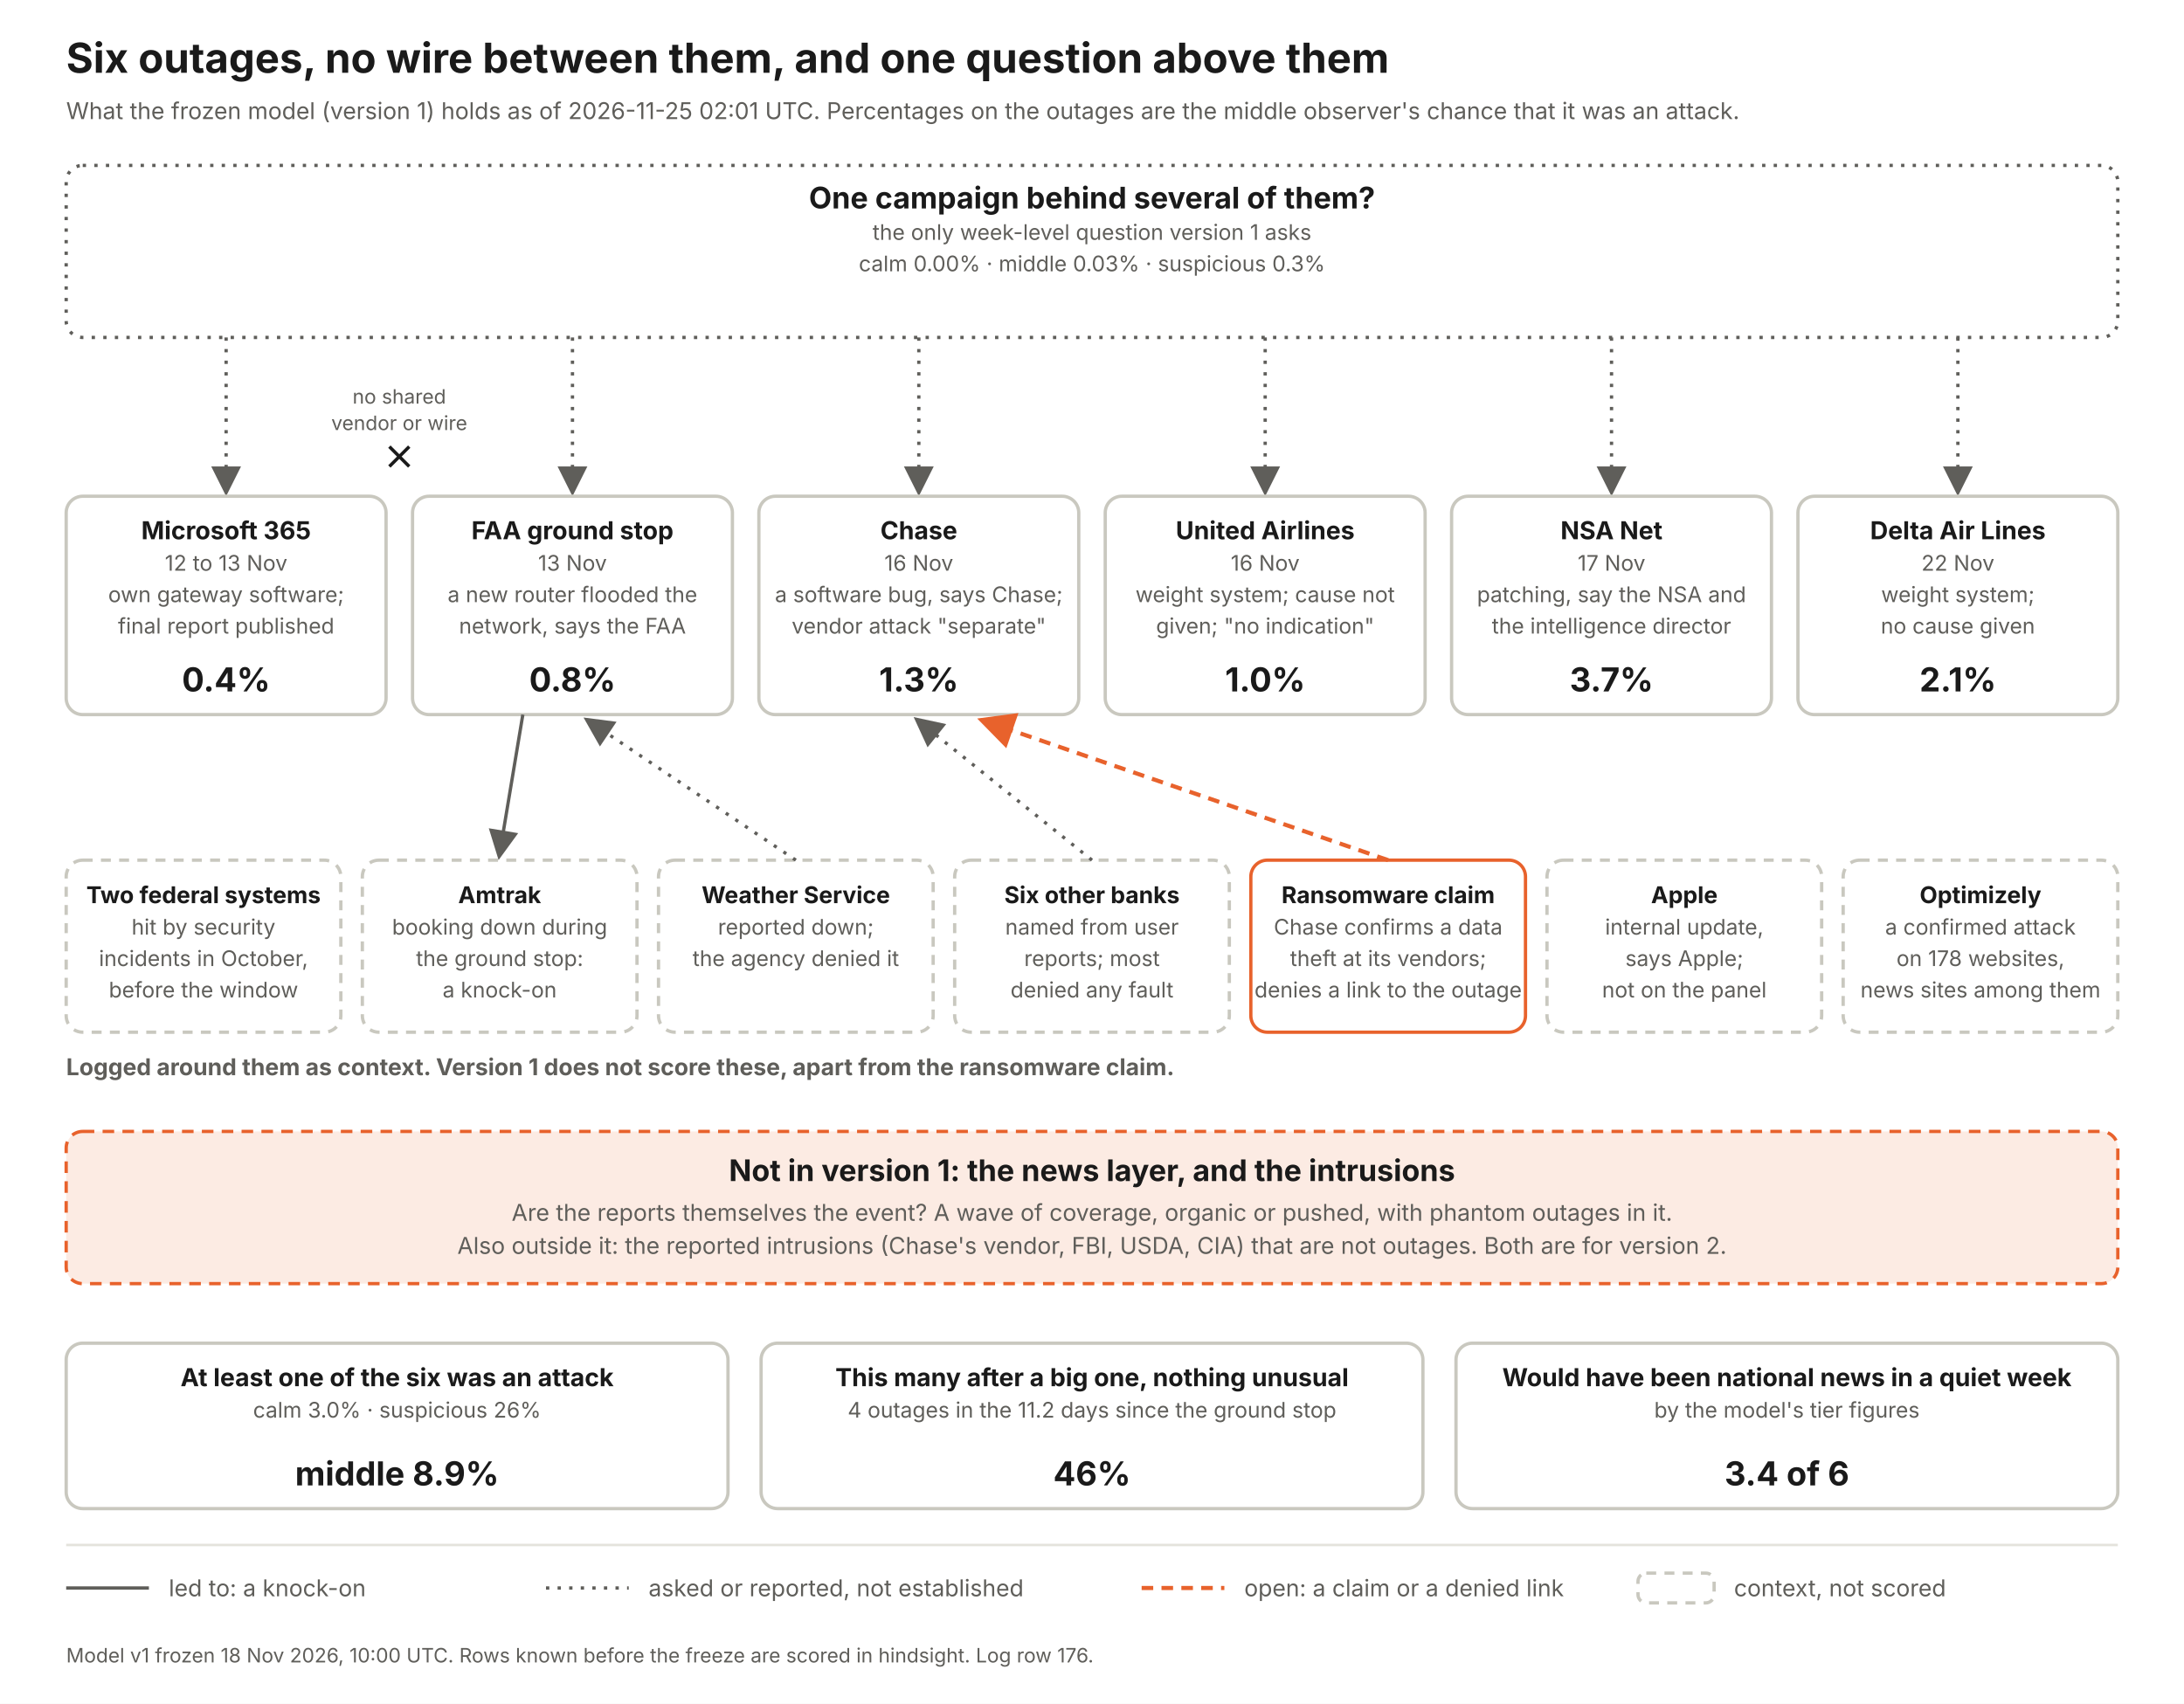
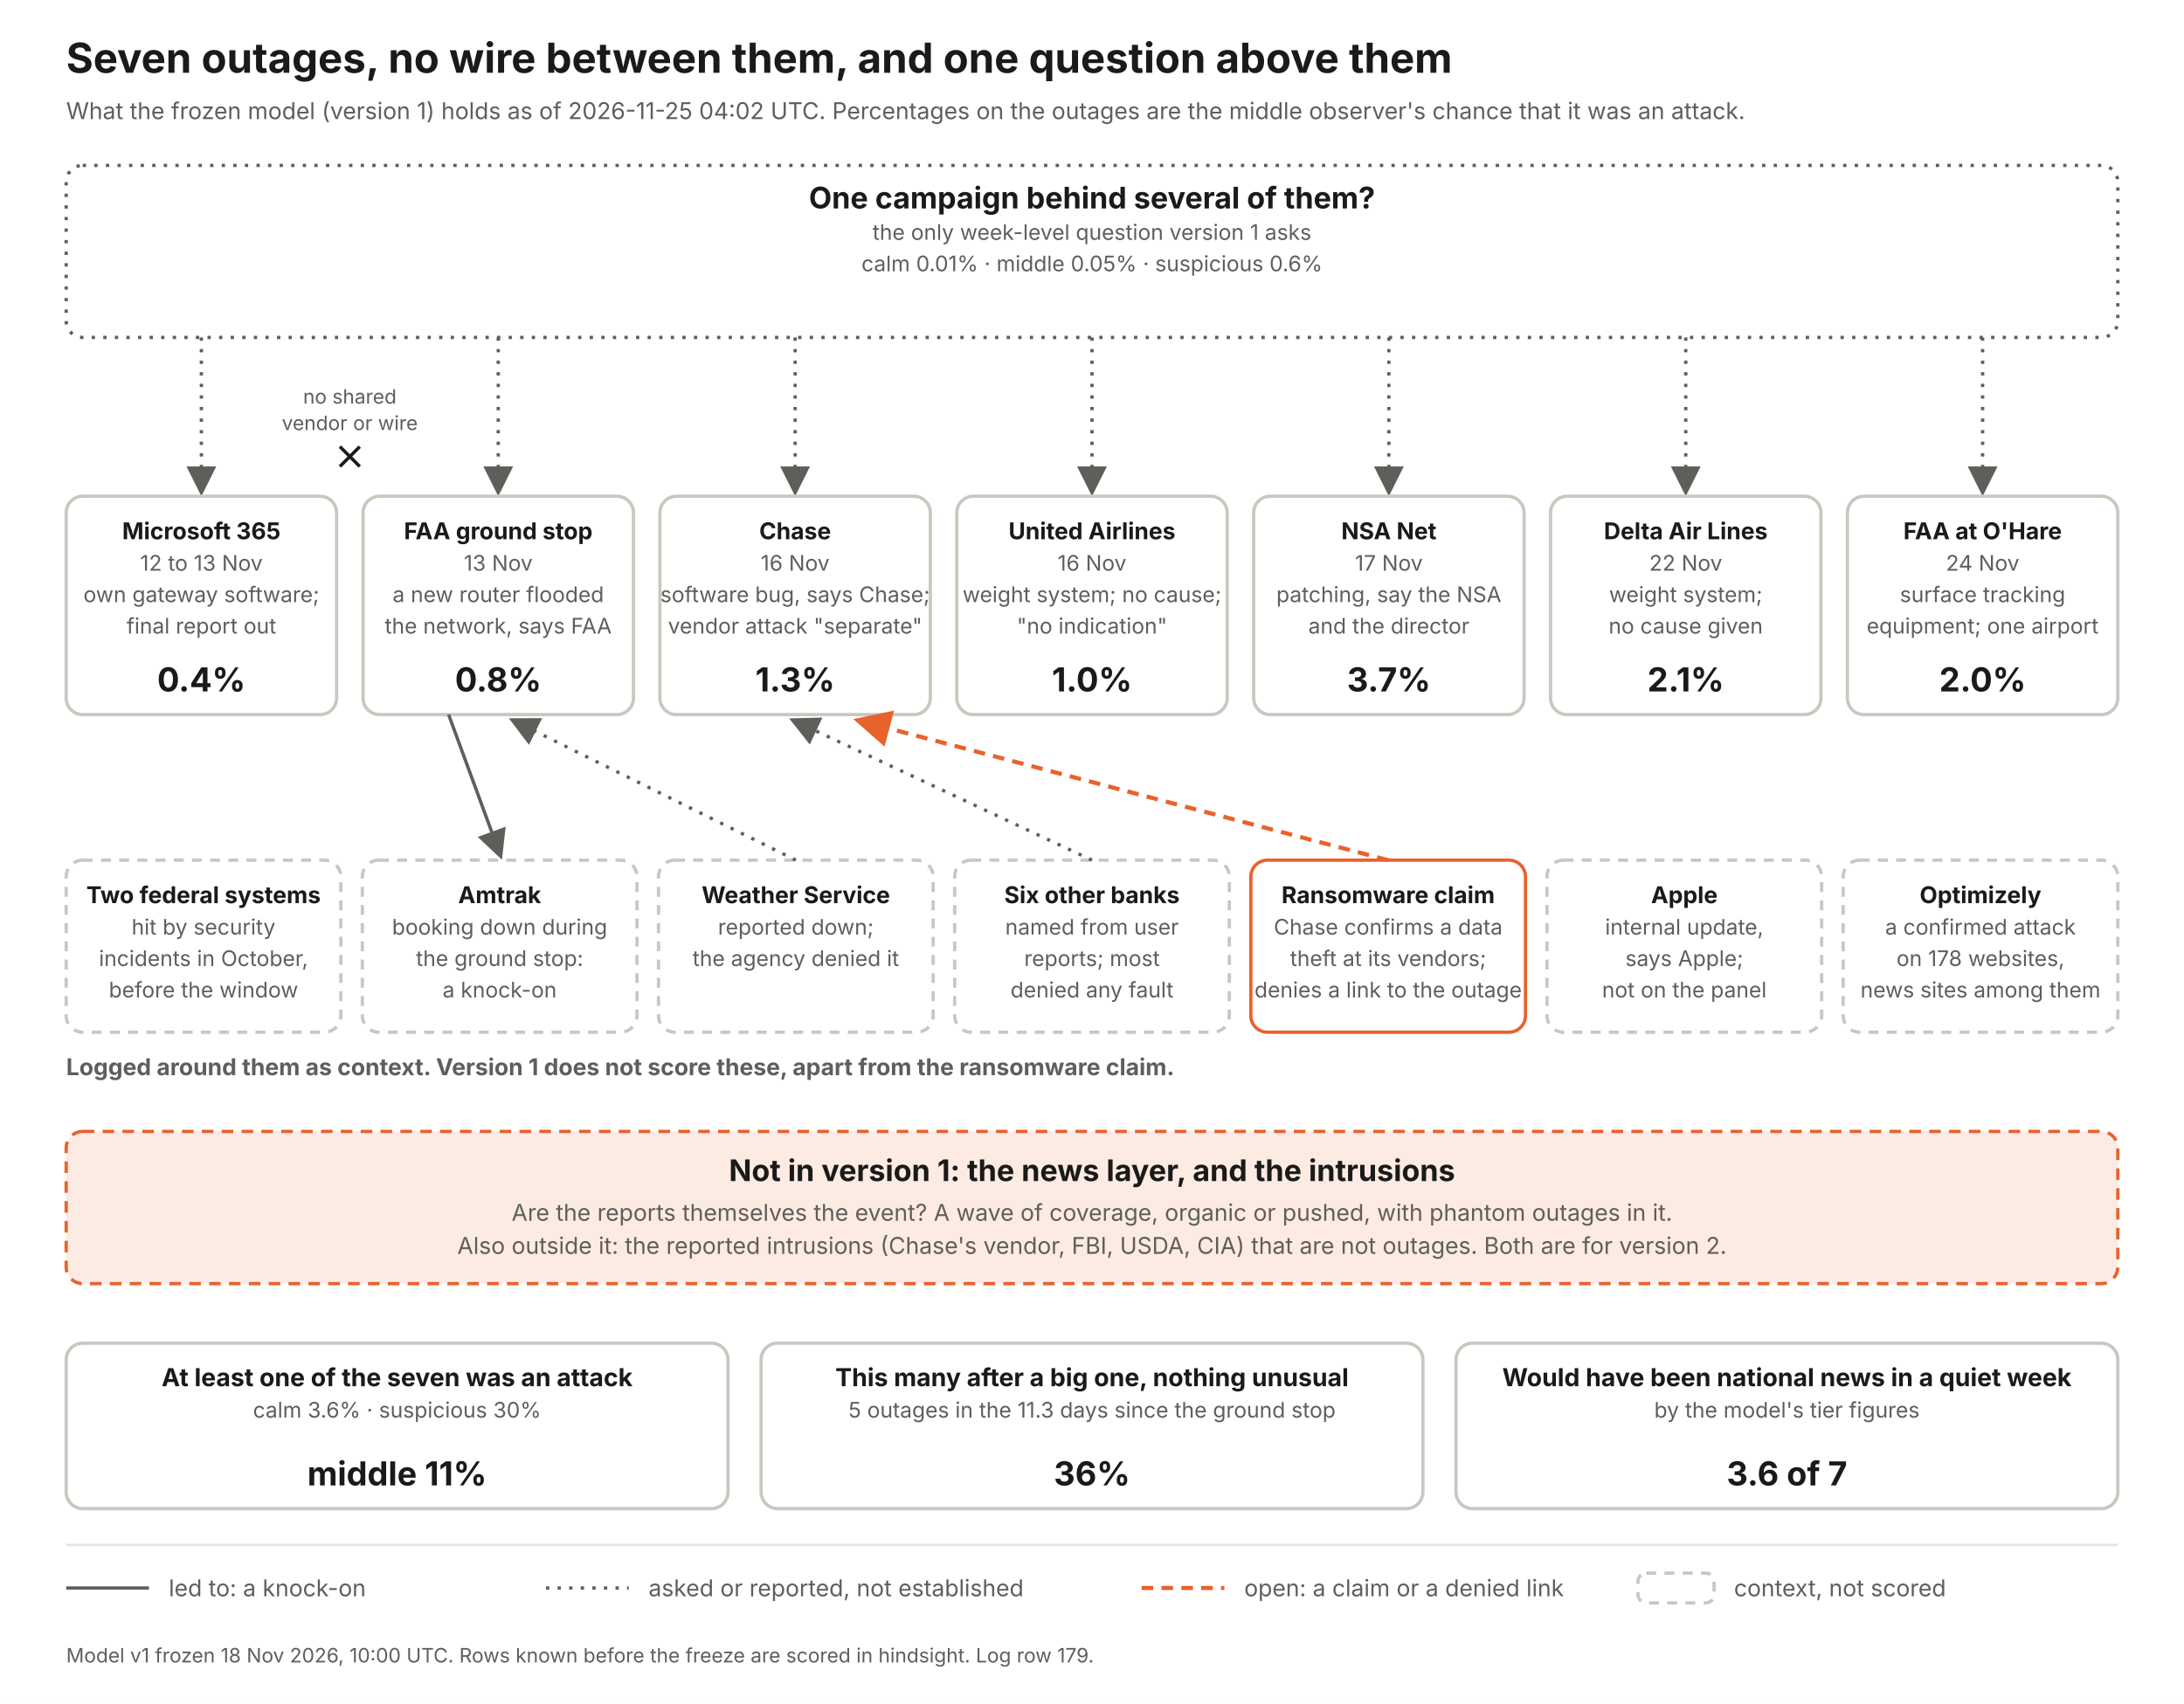
<svg xmlns="http://www.w3.org/2000/svg" width="1320" height="1030" viewBox="0 0 1320 1030" font-family="Inter, Helvetica Neue, Arial, sans-serif">
  <defs>
    <marker id="a" markerWidth="9" markerHeight="9" refX="7" refY="4.5" orient="auto">
      <path d="M0 0 L9 4.5 L0 9 z" fill="#5f5e5a" />
    </marker>
    <marker id="ao" markerWidth="9" markerHeight="9" refX="7" refY="4.5" orient="auto">
      <path d="M0 0 L9 4.5 L0 9 z" fill="#e8622c" />
    </marker>
  </defs>
  <rect width="1320" height="1030" fill="#fff" />
-   <text x="40" y="44" font-size="25" font-weight="700" fill="#1a1a1a" text-anchor="start">Six outages, no wire between them, and one question above them</text>
-   <text x="40" y="72" font-size="14" font-weight="400" fill="#5f5e5a" text-anchor="start">What the frozen model (version 1) holds as of 2026-11-25 02:01 UTC. Percentages on the outages are the middle observer's chance that it was an attack.</text>
+   <text x="40" y="44" font-size="25" font-weight="700" fill="#1a1a1a" text-anchor="start">Seven outages, no wire between them, and one question above them</text>
+   <text x="40" y="72" font-size="14" font-weight="400" fill="#5f5e5a" text-anchor="start">What the frozen model (version 1) holds as of 2026-11-25 04:02 UTC. Percentages on the outages are the middle observer's chance that it was an attack.</text>
  <rect x="40" y="100" width="1240" height="104" rx="10" fill="#fff" stroke="#5f5e5a" stroke-width="2" stroke-dasharray="2 5" />
  <text x="660.0" y="126" font-size="18" font-weight="700" fill="#1a1a1a" text-anchor="middle">One campaign behind several of them?</text>
  <text x="660.0" y="145" font-size="13" font-weight="400" fill="#5f5e5a" text-anchor="middle">the only week-level question version 1 asks</text>
-   <text x="660.0" y="164" font-size="13" font-weight="400" fill="#5f5e5a" text-anchor="middle">calm 0.00%   ·   middle 0.03%   ·   suspicious 0.3%</text>
-   <line x1="136.667" y1="204" x2="136.667" y2="296" stroke="#5f5e5a" stroke-width="2" stroke-dasharray="2 5" marker-end="url(#a)" />
-   <rect x="40.0" y="300" width="193.333" height="132" rx="10" fill="#fff" stroke="#c9c8bf" stroke-width="2" />
-   <text x="136.667" y="326" font-size="15" font-weight="700" fill="#1a1a1a" text-anchor="middle">Microsoft 365</text>
-   <text x="136.667" y="345" font-size="13" font-weight="400" fill="#5f5e5a" text-anchor="middle">12 to 13 Nov</text>
-   <text x="136.667" y="364" font-size="13" font-weight="400" fill="#5f5e5a" text-anchor="middle">own gateway software;</text>
-   <text x="136.667" y="383" font-size="13" font-weight="400" fill="#5f5e5a" text-anchor="middle">final report published</text>
-   <text x="136.667" y="418" font-size="20" font-weight="700" fill="#1a1a1a" text-anchor="middle">0.4%</text>
-   <line x1="346.0" y1="204" x2="346.0" y2="296" stroke="#5f5e5a" stroke-width="2" stroke-dasharray="2 5" marker-end="url(#a)" />
-   <rect x="249.333" y="300" width="193.333" height="132" rx="10" fill="#fff" stroke="#c9c8bf" stroke-width="2" />
-   <text x="346.0" y="326" font-size="15" font-weight="700" fill="#1a1a1a" text-anchor="middle">FAA ground stop</text>
-   <text x="346.0" y="345" font-size="13" font-weight="400" fill="#5f5e5a" text-anchor="middle">13 Nov</text>
-   <text x="346.0" y="364" font-size="13" font-weight="400" fill="#5f5e5a" text-anchor="middle">a new router flooded the</text>
-   <text x="346.0" y="383" font-size="13" font-weight="400" fill="#5f5e5a" text-anchor="middle">network, says the FAA</text>
-   <text x="346.0" y="418" font-size="20" font-weight="700" fill="#1a1a1a" text-anchor="middle">0.8%</text>
-   <line x1="555.333" y1="204" x2="555.333" y2="296" stroke="#5f5e5a" stroke-width="2" stroke-dasharray="2 5" marker-end="url(#a)" />
-   <rect x="458.667" y="300" width="193.333" height="132" rx="10" fill="#fff" stroke="#c9c8bf" stroke-width="2" />
-   <text x="555.333" y="326" font-size="15" font-weight="700" fill="#1a1a1a" text-anchor="middle">Chase</text>
-   <text x="555.333" y="345" font-size="13" font-weight="400" fill="#5f5e5a" text-anchor="middle">16 Nov</text>
-   <text x="555.333" y="364" font-size="13" font-weight="400" fill="#5f5e5a" text-anchor="middle">a software bug, says Chase;</text>
-   <text x="555.333" y="383" font-size="13" font-weight="400" fill="#5f5e5a" text-anchor="middle">vendor attack "separate"</text>
-   <text x="555.333" y="418" font-size="20" font-weight="700" fill="#1a1a1a" text-anchor="middle">1.3%</text>
-   <line x1="764.667" y1="204" x2="764.667" y2="296" stroke="#5f5e5a" stroke-width="2" stroke-dasharray="2 5" marker-end="url(#a)" />
-   <rect x="668.0" y="300" width="193.333" height="132" rx="10" fill="#fff" stroke="#c9c8bf" stroke-width="2" />
-   <text x="764.667" y="326" font-size="15" font-weight="700" fill="#1a1a1a" text-anchor="middle">United Airlines</text>
-   <text x="764.667" y="345" font-size="13" font-weight="400" fill="#5f5e5a" text-anchor="middle">16 Nov</text>
-   <text x="764.667" y="364" font-size="13" font-weight="400" fill="#5f5e5a" text-anchor="middle">weight system; cause not</text>
-   <text x="764.667" y="383" font-size="13" font-weight="400" fill="#5f5e5a" text-anchor="middle">given; "no indication"</text>
-   <text x="764.667" y="418" font-size="20" font-weight="700" fill="#1a1a1a" text-anchor="middle">1.0%</text>
-   <line x1="974.0" y1="204" x2="974.0" y2="296" stroke="#5f5e5a" stroke-width="2" stroke-dasharray="2 5" marker-end="url(#a)" />
-   <rect x="877.333" y="300" width="193.333" height="132" rx="10" fill="#fff" stroke="#c9c8bf" stroke-width="2" />
-   <text x="974.0" y="326" font-size="15" font-weight="700" fill="#1a1a1a" text-anchor="middle">NSA Net</text>
-   <text x="974.0" y="345" font-size="13" font-weight="400" fill="#5f5e5a" text-anchor="middle">17 Nov</text>
-   <text x="974.0" y="364" font-size="13" font-weight="400" fill="#5f5e5a" text-anchor="middle">patching, say the NSA and</text>
-   <text x="974.0" y="383" font-size="13" font-weight="400" fill="#5f5e5a" text-anchor="middle">the intelligence director</text>
-   <text x="974.0" y="418" font-size="20" font-weight="700" fill="#1a1a1a" text-anchor="middle">3.7%</text>
-   <line x1="1183.333" y1="204" x2="1183.333" y2="296" stroke="#5f5e5a" stroke-width="2" stroke-dasharray="2 5" marker-end="url(#a)" />
-   <rect x="1086.667" y="300" width="193.333" height="132" rx="10" fill="#fff" stroke="#c9c8bf" stroke-width="2" />
-   <text x="1183.333" y="326" font-size="15" font-weight="700" fill="#1a1a1a" text-anchor="middle">Delta Air Lines</text>
-   <text x="1183.333" y="345" font-size="13" font-weight="400" fill="#5f5e5a" text-anchor="middle">22 Nov</text>
-   <text x="1183.333" y="364" font-size="13" font-weight="400" fill="#5f5e5a" text-anchor="middle">weight system;</text>
-   <text x="1183.333" y="383" font-size="13" font-weight="400" fill="#5f5e5a" text-anchor="middle">no cause given</text>
-   <text x="1183.333" y="418" font-size="20" font-weight="700" fill="#1a1a1a" text-anchor="middle">2.1%</text>
-   <text x="241.333" y="244" font-size="12" font-weight="400" fill="#5f5e5a" text-anchor="middle">no shared</text>
-   <text x="241.333" y="260" font-size="12" font-weight="400" fill="#5f5e5a" text-anchor="middle">vendor or wire</text>
-   <path d="M235.333 270 l12 12 m0 -12 l-12 12" stroke="#1a1a1a" stroke-width="2" fill="none" />
+   <text x="660.0" y="164" font-size="13" font-weight="400" fill="#5f5e5a" text-anchor="middle">calm 0.01%   ·   middle 0.05%   ·   suspicious 0.6%</text>
+   <line x1="121.714" y1="204" x2="121.714" y2="296" stroke="#5f5e5a" stroke-width="2" stroke-dasharray="2 5" marker-end="url(#a)" />
+   <rect x="40.0" y="300" width="163.429" height="132" rx="10" fill="#fff" stroke="#c9c8bf" stroke-width="2" />
+   <text x="121.714" y="326" font-size="14" font-weight="700" fill="#1a1a1a" text-anchor="middle">Microsoft 365</text>
+   <text x="121.714" y="345" font-size="13" font-weight="400" fill="#5f5e5a" text-anchor="middle">12 to 13 Nov</text>
+   <text x="121.714" y="364" font-size="13" font-weight="400" fill="#5f5e5a" text-anchor="middle">own gateway software;</text>
+   <text x="121.714" y="383" font-size="13" font-weight="400" fill="#5f5e5a" text-anchor="middle">final report out</text>
+   <text x="121.714" y="418" font-size="20" font-weight="700" fill="#1a1a1a" text-anchor="middle">0.4%</text>
+   <line x1="301.143" y1="204" x2="301.143" y2="296" stroke="#5f5e5a" stroke-width="2" stroke-dasharray="2 5" marker-end="url(#a)" />
+   <rect x="219.429" y="300" width="163.429" height="132" rx="10" fill="#fff" stroke="#c9c8bf" stroke-width="2" />
+   <text x="301.143" y="326" font-size="14" font-weight="700" fill="#1a1a1a" text-anchor="middle">FAA ground stop</text>
+   <text x="301.143" y="345" font-size="13" font-weight="400" fill="#5f5e5a" text-anchor="middle">13 Nov</text>
+   <text x="301.143" y="364" font-size="13" font-weight="400" fill="#5f5e5a" text-anchor="middle">a new router flooded</text>
+   <text x="301.143" y="383" font-size="13" font-weight="400" fill="#5f5e5a" text-anchor="middle">the network, says FAA</text>
+   <text x="301.143" y="418" font-size="20" font-weight="700" fill="#1a1a1a" text-anchor="middle">0.8%</text>
+   <line x1="480.571" y1="204" x2="480.571" y2="296" stroke="#5f5e5a" stroke-width="2" stroke-dasharray="2 5" marker-end="url(#a)" />
+   <rect x="398.857" y="300" width="163.429" height="132" rx="10" fill="#fff" stroke="#c9c8bf" stroke-width="2" />
+   <text x="480.571" y="326" font-size="14" font-weight="700" fill="#1a1a1a" text-anchor="middle">Chase</text>
+   <text x="480.571" y="345" font-size="13" font-weight="400" fill="#5f5e5a" text-anchor="middle">16 Nov</text>
+   <text x="480.571" y="364" font-size="13" font-weight="400" fill="#5f5e5a" text-anchor="middle">software bug, says Chase;</text>
+   <text x="480.571" y="383" font-size="13" font-weight="400" fill="#5f5e5a" text-anchor="middle">vendor attack "separate"</text>
+   <text x="480.571" y="418" font-size="20" font-weight="700" fill="#1a1a1a" text-anchor="middle">1.3%</text>
+   <line x1="660" y1="204" x2="660" y2="296" stroke="#5f5e5a" stroke-width="2" stroke-dasharray="2 5" marker-end="url(#a)" />
+   <rect x="578.286" y="300" width="163.429" height="132" rx="10" fill="#fff" stroke="#c9c8bf" stroke-width="2" />
+   <text x="660" y="326" font-size="14" font-weight="700" fill="#1a1a1a" text-anchor="middle">United Airlines</text>
+   <text x="660" y="345" font-size="13" font-weight="400" fill="#5f5e5a" text-anchor="middle">16 Nov</text>
+   <text x="660" y="364" font-size="13" font-weight="400" fill="#5f5e5a" text-anchor="middle">weight system; no cause;</text>
+   <text x="660" y="383" font-size="13" font-weight="400" fill="#5f5e5a" text-anchor="middle">"no indication"</text>
+   <text x="660" y="418" font-size="20" font-weight="700" fill="#1a1a1a" text-anchor="middle">1.0%</text>
+   <line x1="839.429" y1="204" x2="839.429" y2="296" stroke="#5f5e5a" stroke-width="2" stroke-dasharray="2 5" marker-end="url(#a)" />
+   <rect x="757.714" y="300" width="163.429" height="132" rx="10" fill="#fff" stroke="#c9c8bf" stroke-width="2" />
+   <text x="839.429" y="326" font-size="14" font-weight="700" fill="#1a1a1a" text-anchor="middle">NSA Net</text>
+   <text x="839.429" y="345" font-size="13" font-weight="400" fill="#5f5e5a" text-anchor="middle">17 Nov</text>
+   <text x="839.429" y="364" font-size="13" font-weight="400" fill="#5f5e5a" text-anchor="middle">patching, say the NSA</text>
+   <text x="839.429" y="383" font-size="13" font-weight="400" fill="#5f5e5a" text-anchor="middle">and the director</text>
+   <text x="839.429" y="418" font-size="20" font-weight="700" fill="#1a1a1a" text-anchor="middle">3.7%</text>
+   <line x1="1018.857" y1="204" x2="1018.857" y2="296" stroke="#5f5e5a" stroke-width="2" stroke-dasharray="2 5" marker-end="url(#a)" />
+   <rect x="937.143" y="300" width="163.429" height="132" rx="10" fill="#fff" stroke="#c9c8bf" stroke-width="2" />
+   <text x="1018.857" y="326" font-size="14" font-weight="700" fill="#1a1a1a" text-anchor="middle">Delta Air Lines</text>
+   <text x="1018.857" y="345" font-size="13" font-weight="400" fill="#5f5e5a" text-anchor="middle">22 Nov</text>
+   <text x="1018.857" y="364" font-size="13" font-weight="400" fill="#5f5e5a" text-anchor="middle">weight system;</text>
+   <text x="1018.857" y="383" font-size="13" font-weight="400" fill="#5f5e5a" text-anchor="middle">no cause given</text>
+   <text x="1018.857" y="418" font-size="20" font-weight="700" fill="#1a1a1a" text-anchor="middle">2.1%</text>
+   <line x1="1198.286" y1="204" x2="1198.286" y2="296" stroke="#5f5e5a" stroke-width="2" stroke-dasharray="2 5" marker-end="url(#a)" />
+   <rect x="1116.571" y="300" width="163.429" height="132" rx="10" fill="#fff" stroke="#c9c8bf" stroke-width="2" />
+   <text x="1198.286" y="326" font-size="14" font-weight="700" fill="#1a1a1a" text-anchor="middle">FAA at O'Hare</text>
+   <text x="1198.286" y="345" font-size="13" font-weight="400" fill="#5f5e5a" text-anchor="middle">24 Nov</text>
+   <text x="1198.286" y="364" font-size="13" font-weight="400" fill="#5f5e5a" text-anchor="middle">surface tracking</text>
+   <text x="1198.286" y="383" font-size="13" font-weight="400" fill="#5f5e5a" text-anchor="middle">equipment; one airport</text>
+   <text x="1198.286" y="418" font-size="20" font-weight="700" fill="#1a1a1a" text-anchor="middle">2.0%</text>
+   <text x="211.429" y="244" font-size="12" font-weight="400" fill="#5f5e5a" text-anchor="middle">no shared</text>
+   <text x="211.429" y="260" font-size="12" font-weight="400" fill="#5f5e5a" text-anchor="middle">vendor or wire</text>
+   <path d="M205.429 270 l12 12 m0 -12 l-12 12" stroke="#1a1a1a" stroke-width="2" fill="none" />
  <text x="40" y="650" font-size="14" font-weight="700" fill="#5f5e5a" text-anchor="start">Logged around them as context. Version 1 does not score these, apart from the ransomware claim.</text>
  <rect x="40" y="520" width="166" height="104" rx="10" fill="#fff" stroke="#c9c8bf" stroke-width="2" stroke-dasharray="6 5" />
  <text x="123.0" y="546" font-size="14" font-weight="700" fill="#1a1a1a" text-anchor="middle">Two federal systems</text>
  <text x="123.0" y="565" font-size="13" font-weight="400" fill="#5f5e5a" text-anchor="middle">hit by security</text>
  <text x="123.0" y="584" font-size="13" font-weight="400" fill="#5f5e5a" text-anchor="middle">incidents in October,</text>
  <text x="123.0" y="603" font-size="13" font-weight="400" fill="#5f5e5a" text-anchor="middle">before the window</text>
  <rect x="219" y="520" width="166" height="104" rx="10" fill="#fff" stroke="#c9c8bf" stroke-width="2" stroke-dasharray="6 5" />
  <text x="302.0" y="546" font-size="14" font-weight="700" fill="#1a1a1a" text-anchor="middle">Amtrak</text>
  <text x="302.0" y="565" font-size="13" font-weight="400" fill="#5f5e5a" text-anchor="middle">booking down during</text>
  <text x="302.0" y="584" font-size="13" font-weight="400" fill="#5f5e5a" text-anchor="middle">the ground stop:</text>
  <text x="302.0" y="603" font-size="13" font-weight="400" fill="#5f5e5a" text-anchor="middle">a knock-on</text>
-   <line x1="316.0" y1="432" x2="302" y2="516" stroke="#5f5e5a" stroke-width="2" marker-end="url(#a)" />
+   <line x1="271.143" y1="432" x2="302" y2="516" stroke="#5f5e5a" stroke-width="2" marker-end="url(#a)" />
  <rect x="398" y="520" width="166" height="104" rx="10" fill="#fff" stroke="#c9c8bf" stroke-width="2" stroke-dasharray="6 5" />
  <text x="481.0" y="546" font-size="14" font-weight="700" fill="#1a1a1a" text-anchor="middle">Weather Service</text>
  <text x="481.0" y="565" font-size="13" font-weight="400" fill="#5f5e5a" text-anchor="middle">reported down;</text>
  <text x="481.0" y="584" font-size="13" font-weight="400" fill="#5f5e5a" text-anchor="middle">the agency denied it</text>
-   <line x1="481" y1="520" x2="356.0" y2="436" stroke="#5f5e5a" stroke-width="2" stroke-dasharray="2 5" marker-end="url(#a)" />
+   <line x1="481" y1="520" x2="311.143" y2="436" stroke="#5f5e5a" stroke-width="2" stroke-dasharray="2 5" marker-end="url(#a)" />
  <rect x="577" y="520" width="166" height="104" rx="10" fill="#fff" stroke="#c9c8bf" stroke-width="2" stroke-dasharray="6 5" />
  <text x="660.0" y="546" font-size="14" font-weight="700" fill="#1a1a1a" text-anchor="middle">Six other banks</text>
  <text x="660.0" y="565" font-size="13" font-weight="400" fill="#5f5e5a" text-anchor="middle">named from user</text>
  <text x="660.0" y="584" font-size="13" font-weight="400" fill="#5f5e5a" text-anchor="middle">reports; most</text>
  <text x="660.0" y="603" font-size="13" font-weight="400" fill="#5f5e5a" text-anchor="middle">denied any fault</text>
-   <line x1="660" y1="520" x2="555.333" y2="436" stroke="#5f5e5a" stroke-width="2" stroke-dasharray="2 5" marker-end="url(#a)" />
+   <line x1="660" y1="520" x2="480.571" y2="436" stroke="#5f5e5a" stroke-width="2" stroke-dasharray="2 5" marker-end="url(#a)" />
  <rect x="756" y="520" width="166" height="104" rx="10" fill="#fff" stroke="#e8622c" stroke-width="2" />
  <text x="839.0" y="546" font-size="14" font-weight="700" fill="#1a1a1a" text-anchor="middle">Ransomware claim</text>
  <text x="839.0" y="565" font-size="13" font-weight="400" fill="#5f5e5a" text-anchor="middle">Chase confirms a data</text>
  <text x="839.0" y="584" font-size="13" font-weight="400" fill="#5f5e5a" text-anchor="middle">theft at its vendors;</text>
  <text x="839.0" y="603" font-size="13" font-weight="400" fill="#5f5e5a" text-anchor="middle">denies a link to the outage</text>
-   <line x1="839" y1="520" x2="595.333" y2="436" stroke="#e8622c" stroke-width="2.5" stroke-dasharray="7 5" marker-end="url(#ao)" />
+   <line x1="839" y1="520" x2="520.571" y2="436" stroke="#e8622c" stroke-width="2.5" stroke-dasharray="7 5" marker-end="url(#ao)" />
  <rect x="935" y="520" width="166" height="104" rx="10" fill="#fff" stroke="#c9c8bf" stroke-width="2" stroke-dasharray="6 5" />
  <text x="1018.0" y="546" font-size="14" font-weight="700" fill="#1a1a1a" text-anchor="middle">Apple</text>
  <text x="1018.0" y="565" font-size="13" font-weight="400" fill="#5f5e5a" text-anchor="middle">internal update,</text>
  <text x="1018.0" y="584" font-size="13" font-weight="400" fill="#5f5e5a" text-anchor="middle">says Apple;</text>
  <text x="1018.0" y="603" font-size="13" font-weight="400" fill="#5f5e5a" text-anchor="middle">not on the panel</text>
  <rect x="1114" y="520" width="166" height="104" rx="10" fill="#fff" stroke="#c9c8bf" stroke-width="2" stroke-dasharray="6 5" />
  <text x="1197.0" y="546" font-size="14" font-weight="700" fill="#1a1a1a" text-anchor="middle">Optimizely</text>
  <text x="1197.0" y="565" font-size="13" font-weight="400" fill="#5f5e5a" text-anchor="middle">a confirmed attack</text>
  <text x="1197.0" y="584" font-size="13" font-weight="400" fill="#5f5e5a" text-anchor="middle">on 178 websites,</text>
  <text x="1197.0" y="603" font-size="13" font-weight="400" fill="#5f5e5a" text-anchor="middle">news sites among them</text>
  <rect x="40" y="684" width="1240" height="92" rx="10" fill="#fcebe3" stroke="#e8622c" stroke-width="2" stroke-dasharray="7 5" />
  <text x="660" y="714" font-size="18" font-weight="700" fill="#1a1a1a" text-anchor="middle">Not in version 1: the news layer, and the intrusions</text>
  <text x="660" y="738" font-size="14" font-weight="400" fill="#5f5e5a" text-anchor="middle">Are the reports themselves the event? A wave of coverage, organic or pushed, with phantom outages in it.</text>
  <text x="660" y="758" font-size="14" font-weight="400" fill="#5f5e5a" text-anchor="middle">Also outside it: the reported intrusions (Chase's vendor, FBI, USDA, CIA) that are not outages. Both are for version 2.</text>
  <rect x="40" y="812" width="400" height="100" rx="10" fill="#fff" stroke="#c9c8bf" stroke-width="2" />
-   <text x="240.0" y="838" font-size="15" font-weight="700" fill="#1a1a1a" text-anchor="middle">At least one of the six was an attack</text>
-   <text x="240.0" y="857" font-size="13" font-weight="400" fill="#5f5e5a" text-anchor="middle">calm 3.0%  ·  suspicious 26%</text>
-   <text x="240.0" y="898" font-size="20" font-weight="700" fill="#1a1a1a" text-anchor="middle">middle 8.9%</text>
+   <text x="240.0" y="838" font-size="15" font-weight="700" fill="#1a1a1a" text-anchor="middle">At least one of the seven was an attack</text>
+   <text x="240.0" y="857" font-size="13" font-weight="400" fill="#5f5e5a" text-anchor="middle">calm 3.6%  ·  suspicious 30%</text>
+   <text x="240.0" y="898" font-size="20" font-weight="700" fill="#1a1a1a" text-anchor="middle">middle 11%</text>
  <rect x="460" y="812" width="400" height="100" rx="10" fill="#fff" stroke="#c9c8bf" stroke-width="2" />
  <text x="660.0" y="838" font-size="15" font-weight="700" fill="#1a1a1a" text-anchor="middle">This many after a big one, nothing unusual</text>
-   <text x="660.0" y="857" font-size="13" font-weight="400" fill="#5f5e5a" text-anchor="middle">4 outages in the 11.2 days since the ground stop</text>
-   <text x="660.0" y="898" font-size="20" font-weight="700" fill="#1a1a1a" text-anchor="middle">46%</text>
+   <text x="660.0" y="857" font-size="13" font-weight="400" fill="#5f5e5a" text-anchor="middle">5 outages in the 11.3 days since the ground stop</text>
+   <text x="660.0" y="898" font-size="20" font-weight="700" fill="#1a1a1a" text-anchor="middle">36%</text>
  <rect x="880" y="812" width="400" height="100" rx="10" fill="#fff" stroke="#c9c8bf" stroke-width="2" />
  <text x="1080.0" y="838" font-size="15" font-weight="700" fill="#1a1a1a" text-anchor="middle">Would have been national news in a quiet week</text>
  <text x="1080.0" y="857" font-size="13" font-weight="400" fill="#5f5e5a" text-anchor="middle">by the model's tier figures</text>
-   <text x="1080.0" y="898" font-size="20" font-weight="700" fill="#1a1a1a" text-anchor="middle">3.4 of 6</text>
+   <text x="1080.0" y="898" font-size="20" font-weight="700" fill="#1a1a1a" text-anchor="middle">3.6 of 7</text>
  <line x1="40" y1="934" x2="1280" y2="934" stroke="#e4e3dc" stroke-width="1.5" />
  <line x1="40" y1="960" x2="90" y2="960" stroke="#5f5e5a" stroke-width="2" />
  <text x="102" y="965" font-size="14" font-weight="400" fill="#5f5e5a" text-anchor="start">led to: a knock-on</text>
  <line x1="330" y1="960" x2="380" y2="960" stroke="#5f5e5a" stroke-width="2" stroke-dasharray="2 5" />
  <text x="392" y="965" font-size="14" font-weight="400" fill="#5f5e5a" text-anchor="start">asked or reported, not established</text>
  <line x1="690" y1="960" x2="740" y2="960" stroke="#e8622c" stroke-width="2.5" stroke-dasharray="7 5" />
  <text x="752" y="965" font-size="14" font-weight="400" fill="#5f5e5a" text-anchor="start">open: a claim or a denied link</text>
  <rect x="990" y="951" width="46" height="18" rx="5" fill="#fff" stroke="#c9c8bf" stroke-width="2" stroke-dasharray="6 5" />
  <text x="1048" y="965" font-size="14" font-weight="400" fill="#5f5e5a" text-anchor="start">context, not scored</text>
-   <text x="40" y="1005" font-size="12" font-weight="400" fill="#5f5e5a" text-anchor="start">Model v1 frozen 18 Nov 2026, 10:00 UTC. Rows known before the freeze are scored in hindsight. Log row 176.</text>
+   <text x="40" y="1005" font-size="12" font-weight="400" fill="#5f5e5a" text-anchor="start">Model v1 frozen 18 Nov 2026, 10:00 UTC. Rows known before the freeze are scored in hindsight. Log row 179.</text>
</svg>
